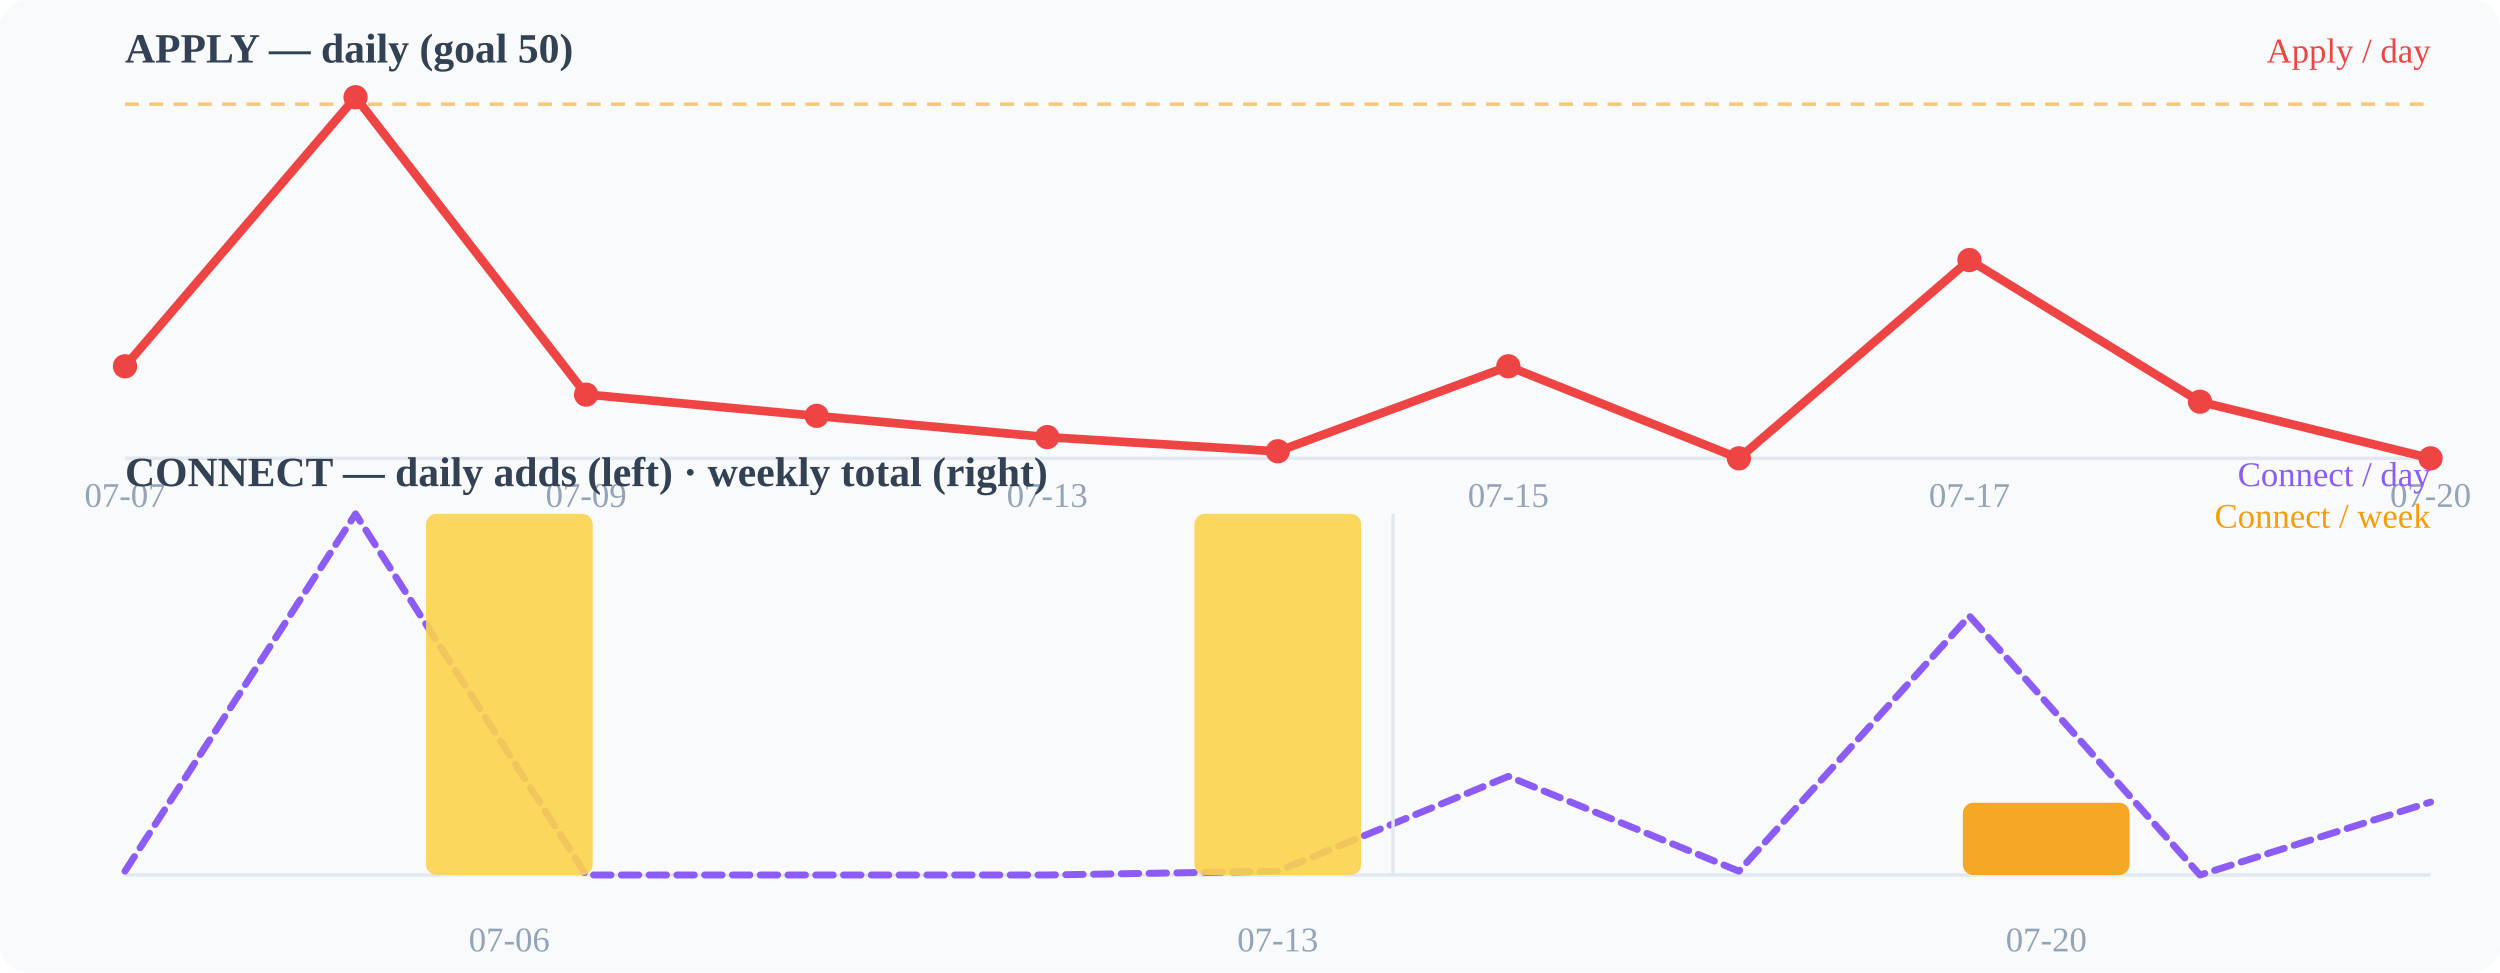
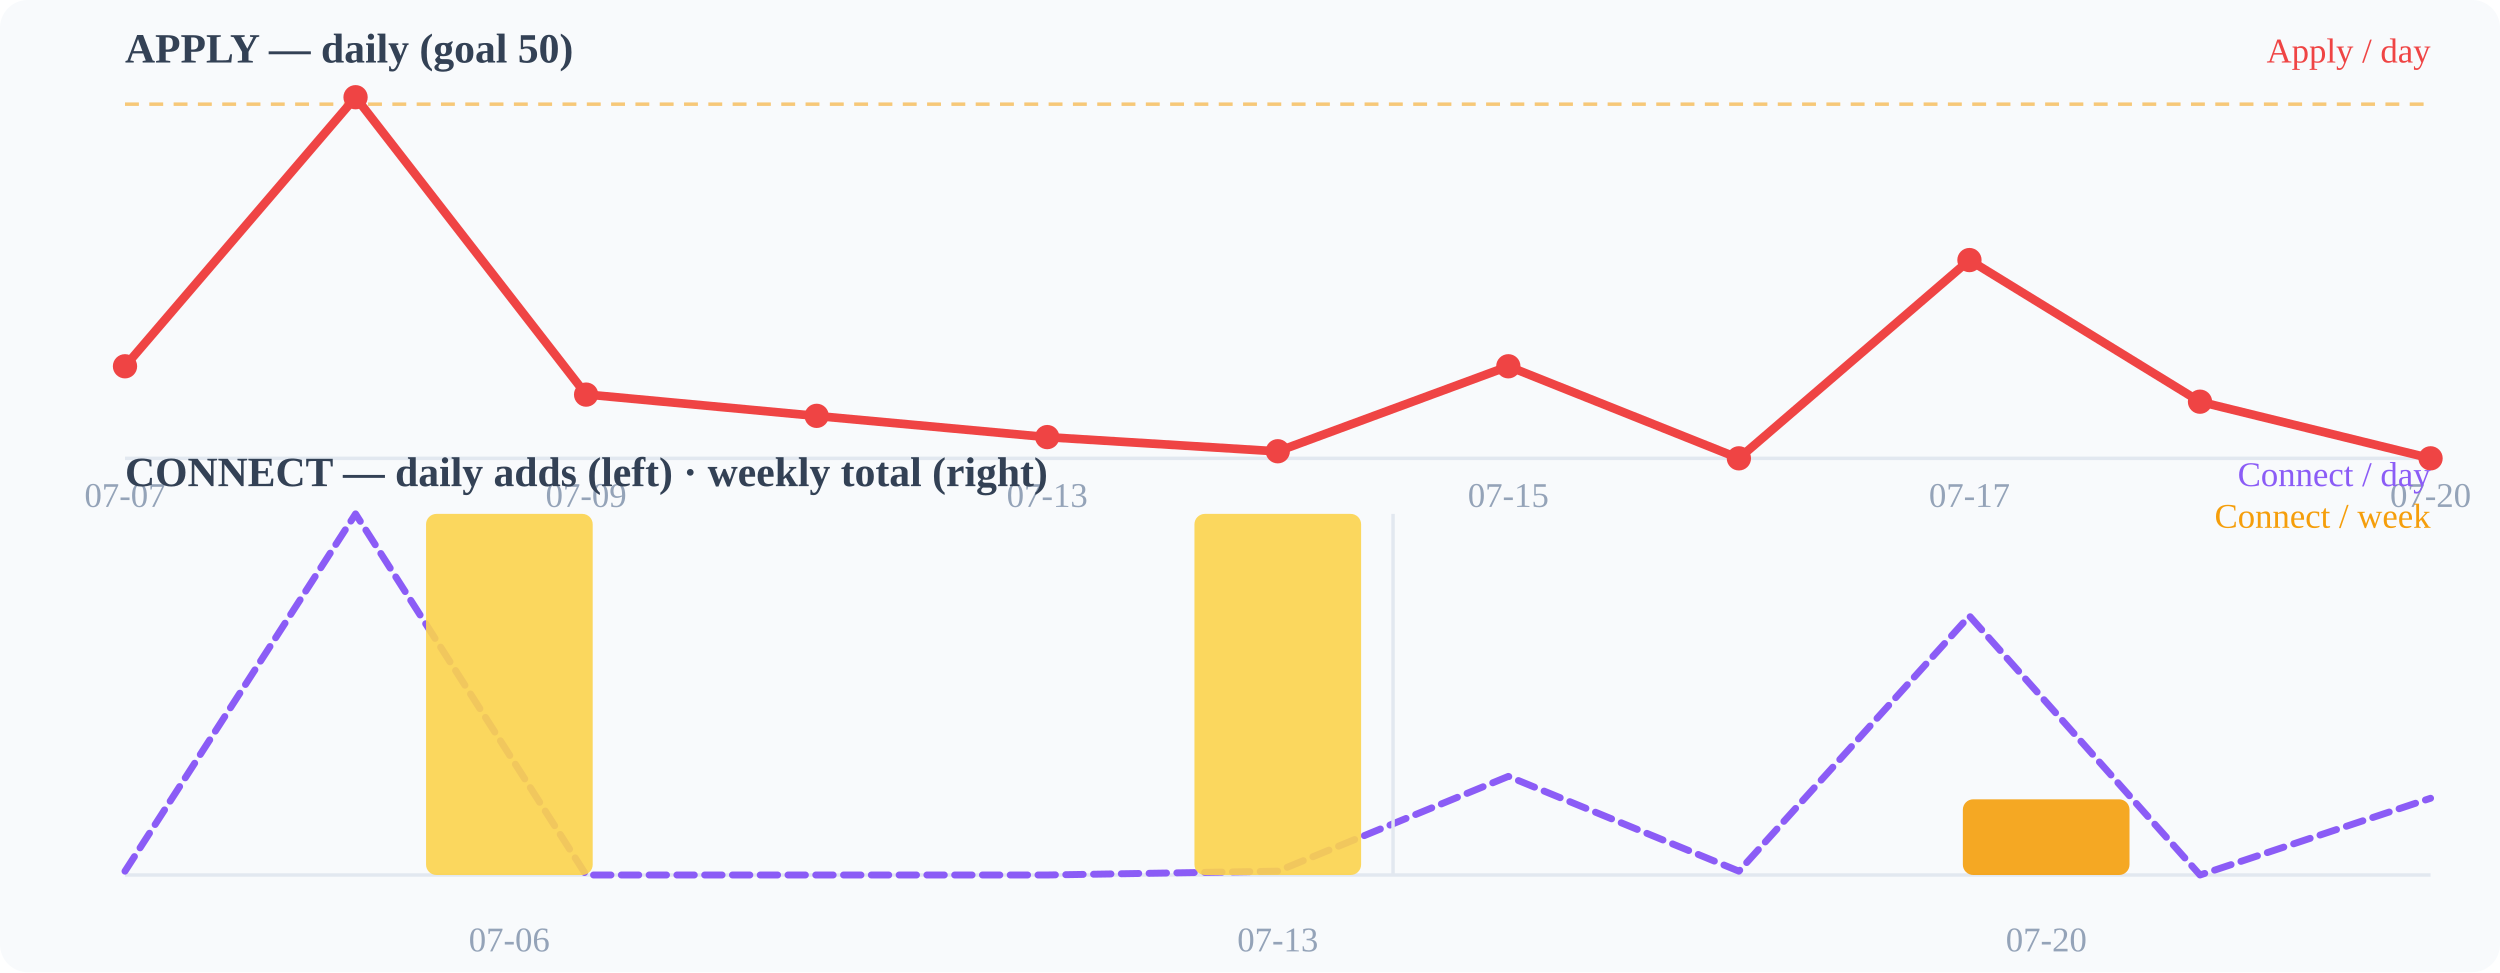
<svg xmlns="http://www.w3.org/2000/svg" width="720" height="280" viewBox="0 0 720 280">
  <rect width="720" height="280" fill="#f8fafc" rx="8" />
  <text x="36" y="18" font-size="12" font-weight="600" fill="#334155">APPLY — daily (goal 50)</text>
  <line x1="36" y1="132" x2="700" y2="132" stroke="#e2e8f0" stroke-width="1" />
  <line x1="36" y1="30.0" x2="700" y2="30.0" stroke="#f59e0b" stroke-width="1" stroke-dasharray="4 3" opacity="0.55" />
  <polyline points="36.0,105.5 102.4,28.0 168.8,113.6 235.2,119.8 301.6,125.9 368.0,130.0 434.4,105.5 500.8,132.0 567.2,74.9 633.6,115.7 700.0,132.0" fill="none" stroke="#ef4444" stroke-width="2.5" stroke-linecap="round" stroke-linejoin="round" />
  <circle cx="36" cy="105.49" r="3.5" fill="#ef4444" />
  <circle cx="102.4" cy="28" r="3.5" fill="#ef4444" />
  <circle cx="168.8" cy="113.647" r="3.5" fill="#ef4444" />
  <circle cx="235.2" cy="119.765" r="3.5" fill="#ef4444" />
  <circle cx="301.6" cy="125.882" r="3.5" fill="#ef4444" />
  <circle cx="368" cy="129.961" r="3.5" fill="#ef4444" />
  <circle cx="434.4" cy="105.49" r="3.5" fill="#ef4444" />
  <circle cx="500.8" cy="132" r="3.5" fill="#ef4444" />
  <circle cx="567.2" cy="74.902" r="3.5" fill="#ef4444" />
  <circle cx="633.6" cy="115.686" r="3.5" fill="#ef4444" />
  <circle cx="700" cy="132" r="3.5" fill="#ef4444" />
  <text x="36" y="146" font-size="10" fill="#94a3b8" text-anchor="middle">07-07</text>
  <text x="168.8" y="146" font-size="10" fill="#94a3b8" text-anchor="middle">07-09</text>
  <text x="301.6" y="146" font-size="10" fill="#94a3b8" text-anchor="middle">07-13</text>
  <text x="434.4" y="146" font-size="10" fill="#94a3b8" text-anchor="middle">07-15</text>
  <text x="567.2" y="146" font-size="10" fill="#94a3b8" text-anchor="middle">07-17</text>
  <text x="700" y="146" font-size="10" fill="#94a3b8" text-anchor="middle">07-20</text>
  <text x="36" y="140" font-size="12" font-weight="600" fill="#334155">CONNECT — daily adds (left) · weekly total (right)</text>
  <line x1="36" y1="252" x2="700" y2="252" stroke="#e2e8f0" stroke-width="1" />
-   <polyline points="36.0,250.9 102.4,148.0 168.8,252.0 235.2,252.0 301.6,252.0 368.0,250.9 434.4,223.6 500.8,250.9 567.2,177.4 633.6,252.0 700.0,231.0" fill="none" stroke="#8b5cf6" stroke-width="2" stroke-linecap="round" stroke-linejoin="round" stroke-dasharray="5 3" />
+   <polyline points="36.0,250.9 102.4,148.0 168.8,252.0 235.2,252.0 301.6,252.0 368.0,250.9 434.4,223.6 500.8,250.9 567.2,177.4 633.6,252.0 700.0,229.9" fill="none" stroke="#8b5cf6" stroke-width="2" stroke-linecap="round" stroke-linejoin="round" stroke-dasharray="5 3" />
  <rect x="122.7" y="148.0" width="48" height="104.0" rx="3" fill="#fcd34d" opacity="0.9" />
  <rect x="344.0" y="148.0" width="48" height="104.0" rx="3" fill="#fcd34d" opacity="0.9" />
-   <rect x="565.3" y="231.2" width="48" height="20.8" rx="3" fill="#f59e0b" opacity="0.9" />
+   <rect x="565.3" y="230.2" width="48" height="21.8" rx="3" fill="#f59e0b" opacity="0.9" />
  <line x1="401.2" y1="148" x2="401.2" y2="252" stroke="#e2e8f0" stroke-width="1" />
  <text x="146.667" y="274" font-size="10" fill="#94a3b8" text-anchor="middle">07-06</text>
  <text x="368" y="274" font-size="10" fill="#94a3b8" text-anchor="middle">07-13</text>
  <text x="589.333" y="274" font-size="10" fill="#94a3b8" text-anchor="middle">07-20</text>
  <text x="700" y="18" font-size="10" fill="#ef4444" text-anchor="end">Apply / day</text>
  <text x="700" y="140" font-size="10" fill="#8b5cf6" text-anchor="end">Connect / day</text>
  <text x="700" y="152" font-size="10" fill="#f59e0b" text-anchor="end">Connect / week</text>
</svg>
